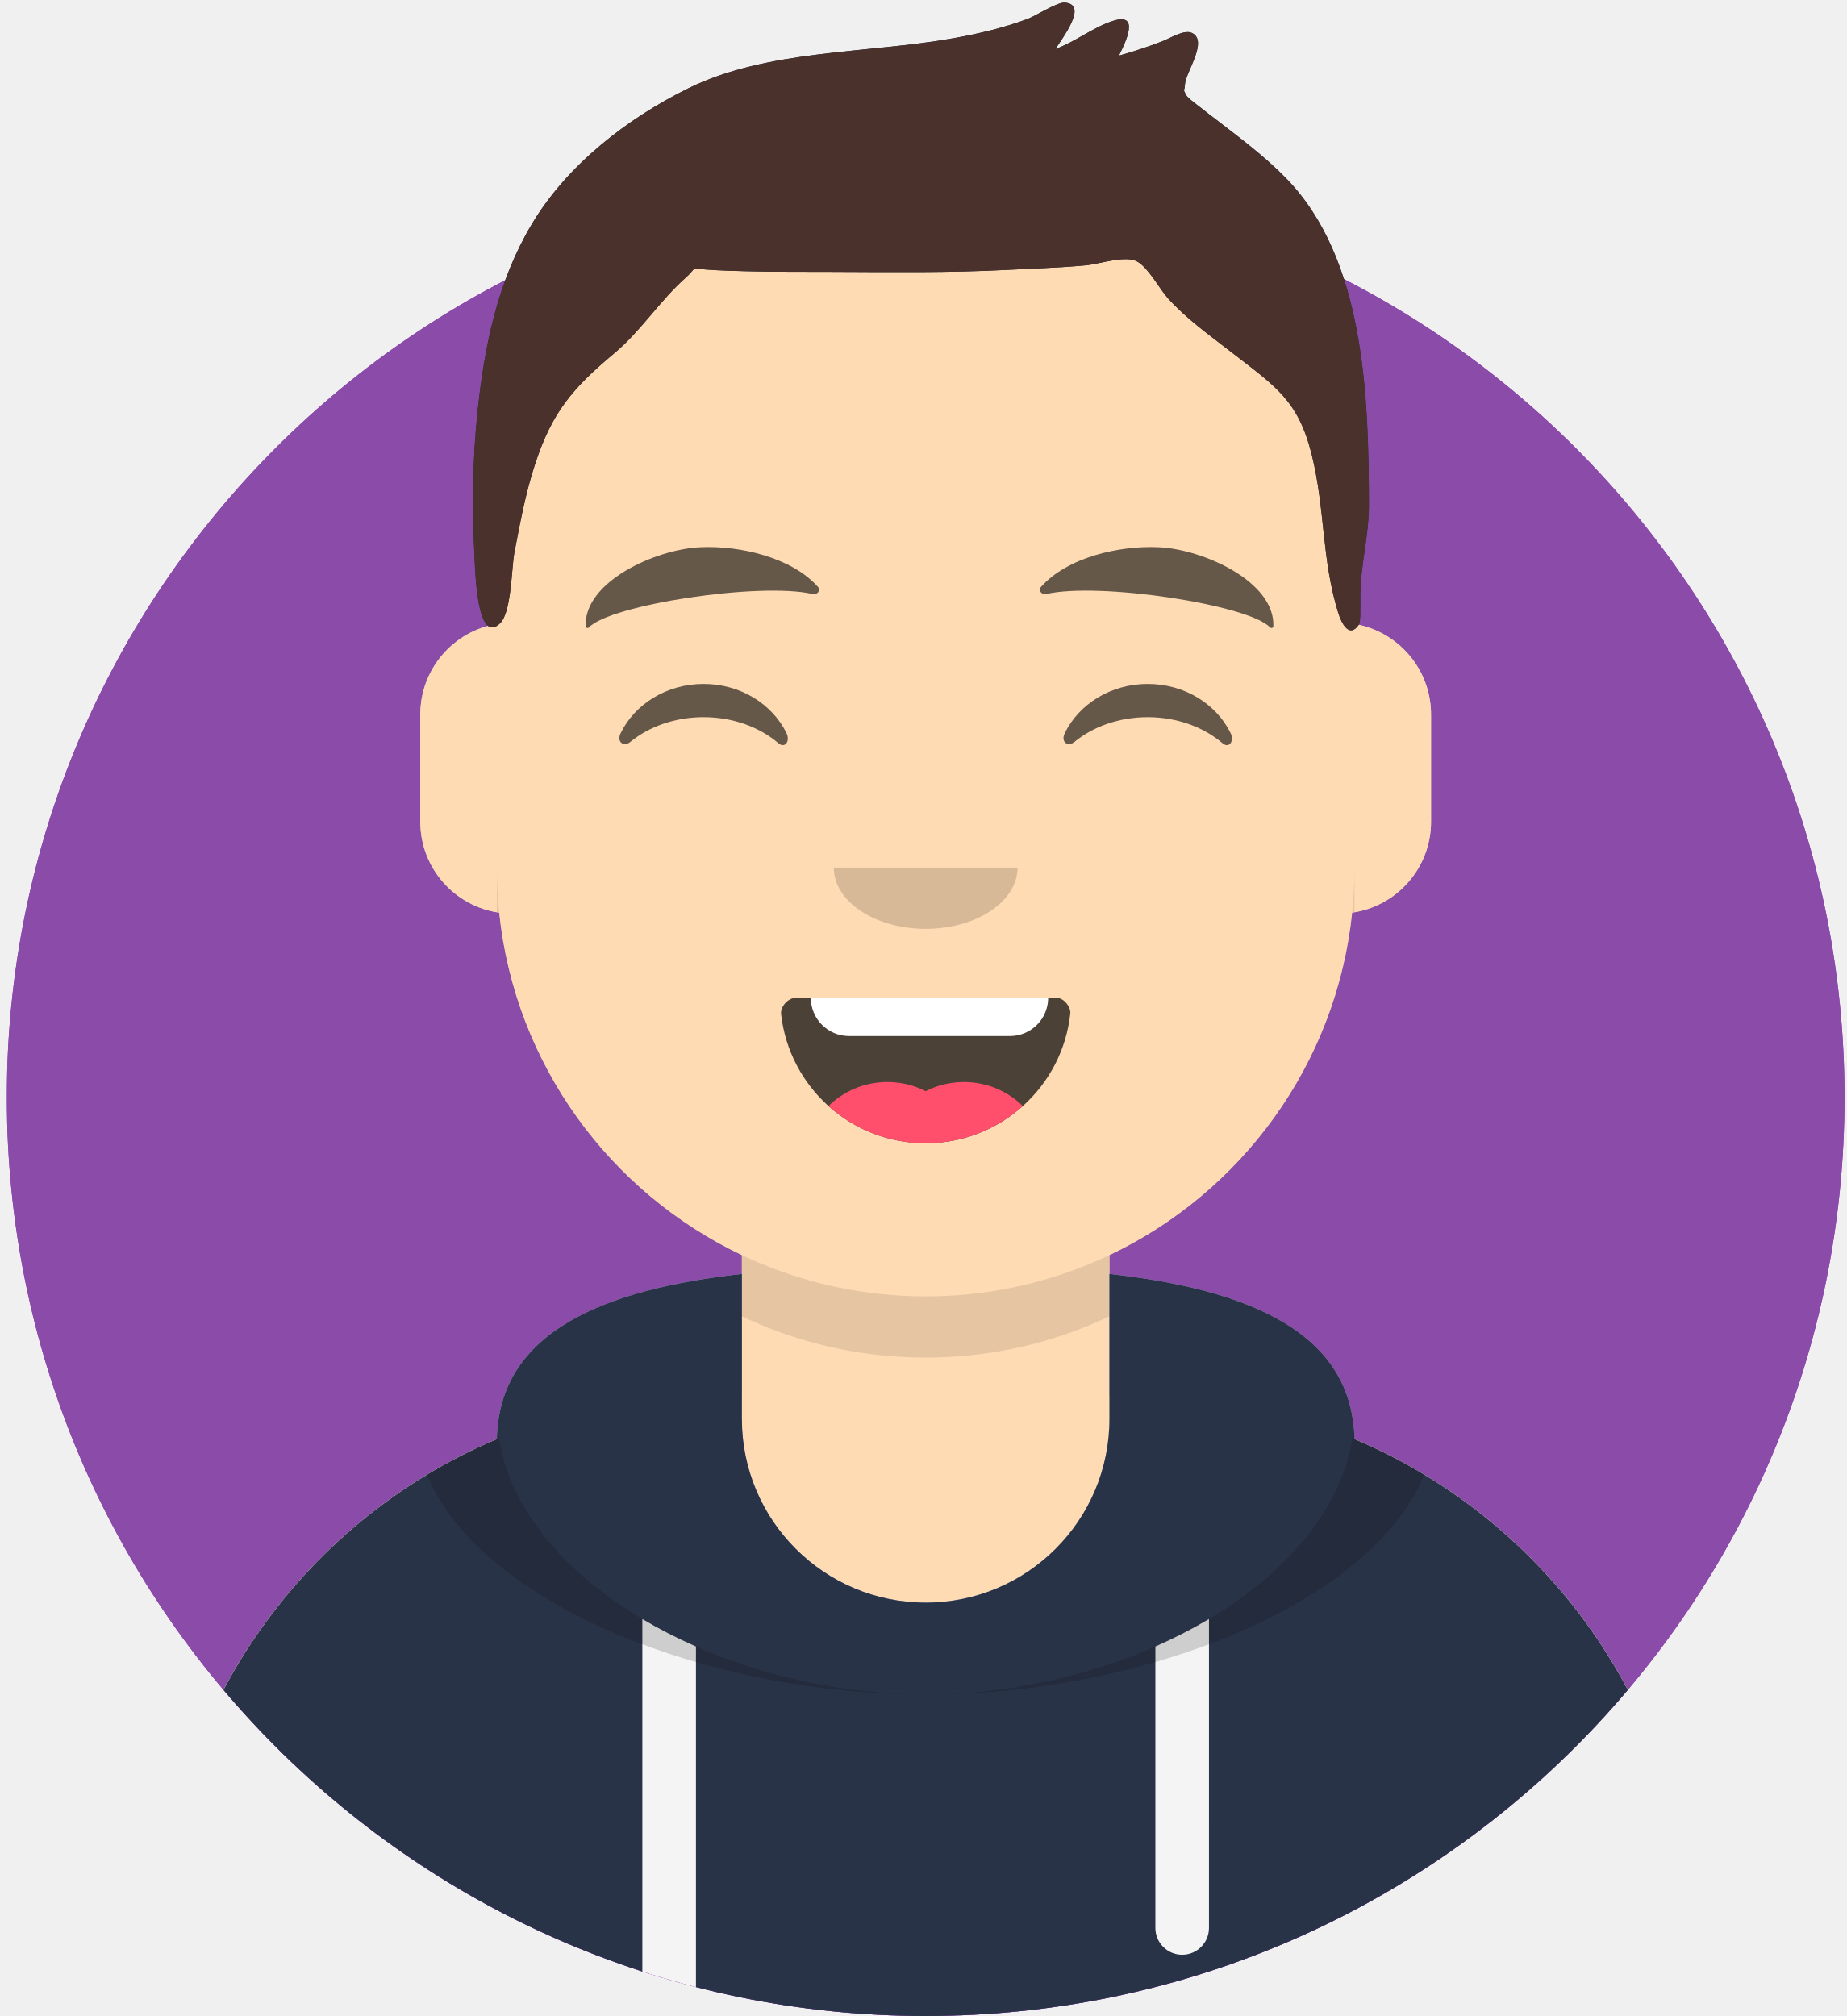
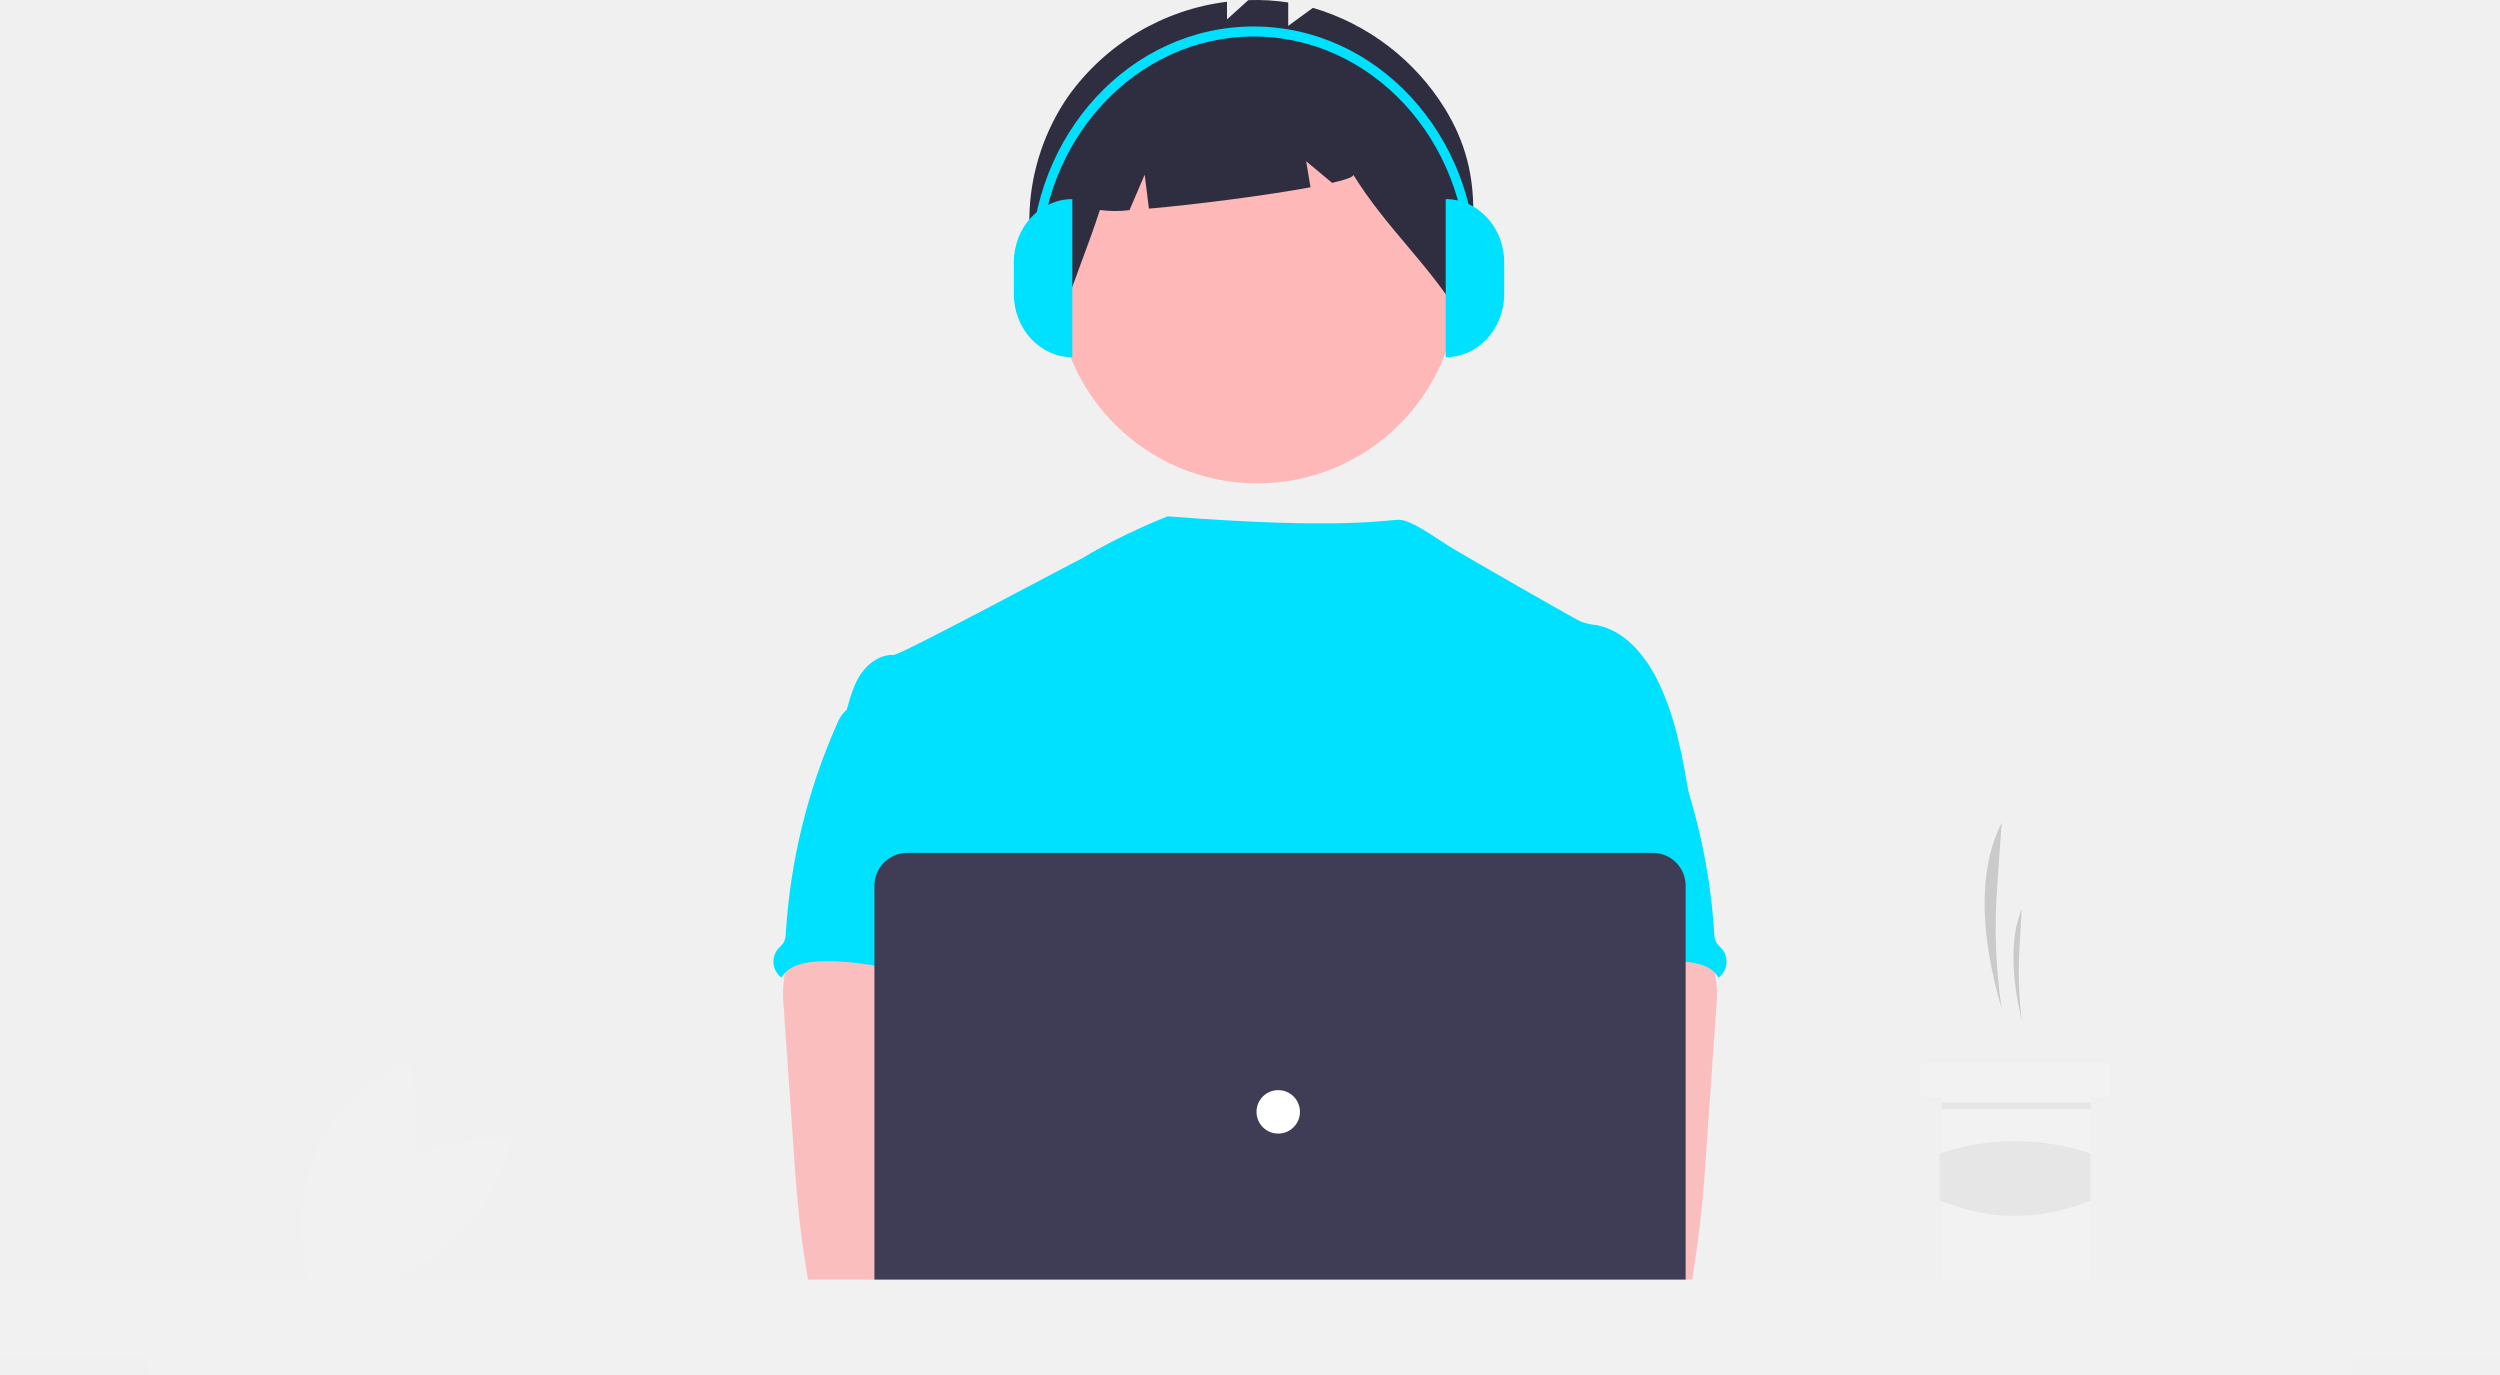
- <svg xmlns="http://www.w3.org/2000/svg" xmlns:xlink="http://www.w3.org/1999/xlink" width="217px" height="237px" viewBox="0 0 217 237" version="1.1">
-   <defs>
-     <circle id="path-1" cx="108" cy="108" r="108" />
-     <path d="M-3.19744231e-14,144 L-3.19744231e-14,-1.42108547e-14 L237.6,-1.42108547e-14 L237.6,144 L226.8,144 C226.8,203.647 178.447,252 118.8,252 C59.153,252 10.8,203.647 10.8,144 L10.8,144 L-3.19744231e-14,144 Z" id="path-3" />
-     <path d="M90,0 C117.835,-5.11323436e-15 140.4,22.565 140.4,50.4 L140.401,55.949 C145.508,56.807 149.4,61.249 149.4,66.6 L149.4,79.2 C149.4,84.647 145.367,89.152 140.125,89.893 C138.265,107.718 127.114,122.78 111.601,130.149 L111.6,146.7 L115.2,146.7 C150.988,146.7 180,175.712 180,211.5 L180,219.6 L0,219.6 L0,211.5 C-4.38277231e-15,175.712 29.012,146.7 64.8,146.7 L68.4,146.7 L68.4,130.15 C52.886,122.78 41.735,107.718 39.875,89.893 C34.633,89.152 30.6,84.647 30.6,79.2 L30.6,66.6 C30.6,61.249 34.492,56.806 39.6,55.949 L39.6,50.4 C39.6,22.565 62.165,5.11323436e-15 90,0 Z" id="path-5" />
-     <path d="M140.401,11.764 C156.691,13.587 169.2,18.597 169.2,31.569 L169.194,31.18 C192.467,41.01 208.8,64.047 208.8,90.9 L208.8,99 L28.8,99 L28.8,90.9 C28.8,64.047 45.133,41.01 68.406,31.18 C68.653,18.496 81.073,13.568 97.2,11.764 L97.2,28.8 C97.2,40.729 106.871,50.4 118.8,50.4 C130.729,50.4 140.4,40.729 140.4,28.8 L140.4,28.8 Z" id="path-7" />
-     <path d="M31.606,13.615 C32.558,22.158 39.803,28.8 48.6,28.8 C57.424,28.8 64.687,22.117 65.603,13.536 C65.676,12.845 64.905,11.7 63.938,11.7 C50.534,11.7 40.264,11.7 33.378,11.7 C32.406,11.7 31.511,12.761 31.606,13.615 Z" id="path-9" />
-     <rect id="path-11" x="0" y="0" width="237.6" height="252" />
-     <path d="M118.135,20.928 C115.651,18.39 112.767,16.236 109.962,14.076 C109.343,13.6 108.715,13.135 108.109,12.641 C107.972,12.528 106.563,11.519 106.394,11.148 C105.988,10.254 106.224,10.95 106.28,9.884 C106.35,8.535 109.1,4.727 107.048,3.854 C106.146,3.47 104.536,4.492 103.67,4.83 C101.977,5.49 100.263,6.054 98.512,6.54 C99.351,4.869 100.95,1.524 97.944,2.419 C95.603,3.116 93.421,4.91 91.068,5.753 C91.847,4.477 94.96,0.523 92.147,0.302 C91.271,0.233 88.724,1.875 87.782,2.226 C84.959,3.275 82.075,3.953 79.111,4.487 C69.033,6.304 57.248,5.786 47.923,10.374 C40.735,13.911 33.636,19.4 29.484,26.389 C25.481,33.125 23.984,40.498 23.146,48.217 C22.532,53.882 22.482,59.738 22.769,65.424 C22.863,67.287 23.073,75.874 25.779,73.273 C27.127,71.978 27.117,66.745 27.457,64.974 C28.133,61.451 28.783,57.911 29.91,54.5 C31.895,48.49 34.238,45.687 39.184,41.547 C42.359,38.89 44.588,35.3 47.625,32.62 C48.99,31.416 47.949,31.542 50.143,31.7 C51.616,31.806 53.097,31.846 54.574,31.885 C57.99,31.974 61.412,31.951 64.829,31.963 C71.711,31.988 78.561,32.085 85.437,31.725 C88.492,31.565 91.556,31.478 94.603,31.195 C96.306,31.038 99.326,29.947 100.728,30.78 C102.01,31.543 103.342,34.034 104.263,35.054 C106.438,37.464 109.032,39.305 111.576,41.282 C116.881,45.403 119.559,46.98 121.17,53.421 C122.775,59.838 122.325,65.791 124.312,72.106 C124.662,73.217 125.586,75.13 126.726,73.415 C126.937,73.096 126.883,71.345 126.883,70.337 C126.883,66.27 127.913,63.218 127.9,59.123 C127.849,46.674 127.447,30.442 118.135,20.928 Z" id="path-13" />
-   </defs>
-   <g id="Website" stroke="none" stroke-width="1" fill="none" fill-rule="evenodd">
-     <g id="mf-avatar" transform="translate(-10, -15)">
-       <g id="Circle" transform="translate(10.8, 36)">
-         <mask id="mask-2" fill="white">
-           <use xlink:href="#path-1" />
-         </mask>
-         <use id="Circle-Background" fill="#972dc2" xlink:href="#path-1" />
-         <g id="🖍-Circle-Color" mask="url(#mask-2)" fill="#8a4ca8">
-           <rect id="🖍Color" x="0" y="0" width="216.445" height="216" />
-         </g>
-       </g>
-       <mask id="mask-4" fill="white">
-         <use xlink:href="#path-3" />
-       </mask>
-       <g id="Mask" />
-       <g id="Avataaar" mask="url(#mask-4)">
-         <g id="Body" transform="translate(28.8, 32.4)">
-           <mask id="mask-6" fill="white">
-             <use xlink:href="#path-5" />
-           </mask>
-           <use fill="#D0C6AC" xlink:href="#path-5" />
-           <g id="Skin/👶🏻-05-Pale" mask="url(#mask-6)" fill="#FFDBB4">
-             <g transform="translate(-28.8, 0)" id="Color">
-               <rect x="0" y="0" width="238.384" height="220.355" />
-             </g>
-           </g>
-           <path d="M39.6,84.6 C39.6,112.435 62.165,135 90,135 C117.835,135 140.4,112.435 140.4,84.6 L140.4,84.6 L140.4,91.8 C140.4,119.635 117.835,142.2 90,142.2 C62.165,142.2 39.6,119.635 39.6,91.8 Z" id="Neck-Shadow" fill-opacity="0.1" fill="#000000" mask="url(#mask-6)" />
-         </g>
-         <g id="Clothing/Hoodie" transform="translate(0, 153)">
-           <mask id="mask-8" fill="white">
-             <use xlink:href="#path-7" />
-           </mask>
-           <use id="Hoodie" fill="#B7C1DB" fill-rule="evenodd" xlink:href="#path-7" />
-           <g id="Color/Palette/Slate" mask="url(#mask-8)" fill="#293347" fill-rule="evenodd">
-             <rect id="🖍Color" x="0" y="0" width="238.491" height="99" />
-           </g>
-           <path d="M91.8,55.565 L91.8,99 L85.5,99 L85.499,52.335 C87.483,53.514 89.592,54.594 91.8,55.565 Z M152.101,52.334 L152.1,88.65 C152.1,90.39 150.69,91.8 148.95,91.8 C147.21,91.8 145.8,90.39 145.8,88.65 L145.801,55.565 C148.009,54.594 150.118,53.513 152.101,52.334 Z" id="Straps" fill="#F4F4F4" fill-rule="evenodd" mask="url(#mask-8)" />
-           <path d="M155.733,11.451 C169.28,14.013 178.65,19.118 178.65,29.077 C178.65,46.818 148.916,61.2 118.8,61.2 C88.684,61.2 58.95,46.818 58.95,29.077 C58.95,19.118 68.32,14.013 81.867,11.451 C73.689,14.466 68.4,19.534 68.4,27.969 C68.4,46.322 93.439,61.2 118.8,61.2 C144.161,61.2 169.2,46.322 169.2,27.969 C169.2,19.71 164.13,14.679 156.241,11.642 Z" id="Shadow" fill-opacity="0.16" fill="#000000" fill-rule="evenodd" mask="url(#mask-8)" />
-         </g>
-         <g id="Face" transform="translate(68.4, 73.8)">
-           <g id="Mouth/Smile" transform="translate(1.8, 46.8)">
-             <mask id="mask-10" fill="white">
-               <use xlink:href="#path-9" />
-             </mask>
-             <use id="Mouth" fill-opacity="0.7" fill="#000000" fill-rule="evenodd" xlink:href="#path-9" />
-             <path d="M39.6,1.8 L58.5,1.8 C60.985,1.8 63,3.815 63,6.3 L63,11.7 C63,14.185 60.985,16.2 58.5,16.2 L39.6,16.2 C37.115,16.2 35.1,14.185 35.1,11.7 L35.1,6.3 C35.1,3.815 37.115,1.8 39.6,1.8 Z" id="Teeth" fill="#FFFFFF" fill-rule="evenodd" mask="url(#mask-10)" />
-             <g id="Tongue" stroke-width="1" fill-rule="evenodd" mask="url(#mask-10)" fill="#FF4F6D">
-               <g transform="translate(34.2, 21.6)">
-                 <circle cx="9.9" cy="9.9" r="9.9" />
-                 <circle cx="18.9" cy="9.9" r="9.9" />
-               </g>
-             </g>
-           </g>
-           <g id="Nose/Default" transform="translate(25.2, 36)" fill="#000000" fill-opacity="0.16">
-             <path d="M14.4,7.2 C14.4,11.176 19.235,14.4 25.2,14.4 L25.2,14.4 C31.165,14.4 36,11.176 36,7.2" id="Nose" />
-           </g>
-           <g id="Eyes/Happy-😁" transform="translate(0, 7.2)" fill="#000000" fill-opacity="0.6">
-             <path d="M14.544,20.203 C16.206,16.784 19.948,14.4 24.298,14.4 C28.632,14.4 32.363,16.767 34.034,20.166 C34.53,21.176 33.824,22.003 33.112,21.39 C30.906,19.494 27.773,18.309 24.298,18.309 C20.931,18.309 17.886,19.421 15.694,21.214 C14.892,21.87 14.058,21.203 14.544,20.203 Z" id="Squint" />
-             <path d="M66.744,20.203 C68.406,16.784 72.148,14.4 76.498,14.4 C80.832,14.4 84.563,16.767 86.234,20.166 C86.73,21.176 86.024,22.003 85.312,21.39 C83.106,19.494 79.973,18.309 76.498,18.309 C73.131,18.309 70.086,19.421 67.894,21.214 C67.092,21.87 66.258,21.203 66.744,20.203 Z" id="Squint" />
-           </g>
-           <g id="Eyebrow/Natural/Default-Natural" fill="#000000" fill-opacity="0.6">
-             <path d="M23.435,5.589 C18.25,6.285 10.164,10.805 10.84,16.036 C10.862,16.207 11.121,16.261 11.233,16.118 C13.471,13.248 30.774,9.033 37.075,9.913 C37.652,9.994 38.032,9.399 37.639,9.027 C34.269,5.845 28.08,4.961 23.435,5.589" id="Eyebrow" transform="translate(24.3, 10.8) rotate(5) translate(-24.3, -10.8) " />
-             <path d="M76.535,5.589 C71.35,6.285 63.264,10.805 63.94,16.036 C63.962,16.207 64.221,16.261 64.333,16.118 C66.571,13.248 83.874,9.033 90.175,9.913 C90.752,9.994 91.132,9.399 90.739,9.027 C87.369,5.845 81.18,4.961 76.535,5.589" id="Eyebrow" transform="translate(77.4, 10.8) scale(-1, 1) rotate(5) translate(-77.4, -10.8) " />
-           </g>
-         </g>
-         <g id="Top">
-           <mask id="mask-12" fill="white">
-             <use xlink:href="#path-11" />
-           </mask>
-           <g id="Mask" />
-           <g mask="url(#mask-12)">
-             <g transform="translate(43, 15)">
-               <mask id="mask-14" fill="white">
-                 <use xlink:href="#path-13" />
-               </mask>
-               <use id="Short-Hair" stroke="none" fill="#1F3140" fill-rule="evenodd" xlink:href="#path-13" />
-               <g id="Color/Hair/Brown-Dark" stroke="none" fill="none" mask="url(#mask-14)" fill-rule="evenodd">
-                 <g transform="translate(-43.1, -15)" fill="#4A312C" id="Color">
-                   <rect x="0" y="0" width="239.107" height="252.406" />
-                 </g>
-               </g>
-             </g>
-           </g>
-         </g>
-       </g>
-     </g>
-   </g>
+ <svg xmlns="http://www.w3.org/2000/svg" data-name="Layer 1" width="878.63" height="483" viewBox="0 0 878.63 483">
+   <path d="M294.716,621.203c-19.511,14.544-25.04,40.135-25.04,40.135s26.104,2.009,45.615-12.535,25.04-40.135,25.04-40.135S314.227,606.659,294.716,621.203Z" transform="translate(-160.6848 -208.5)" fill="#f1f1f1" />
+   <path d="M302.844,628.032c-9.377,22.456-32.862,34.028-32.862,34.028s-8.281-24.837,1.096-47.293,32.862-34.028,32.862-34.028S312.221,605.576,302.844,628.032Z" transform="translate(-160.6848 -208.5)" fill="#f1f1f1" />
+   <path d="M864.187,563.114h0a194.657,194.657,0,0,1-1.633-42.195l1.633-23.307h0c-9,17.908-6.966,41.479,0,65.502Z" transform="translate(-160.6848 -208.5)" fill="#cacaca" />
+   <path d="M871.205,567.013h0a143.091,143.091,0,0,1-.786-25.116l.786-13.873h0C866.875,538.683,867.854,552.713,871.205,567.013Z" transform="translate(-160.6848 -208.5)" fill="#cacaca" />
+   <path d="M902.401,584.17v7.798a2.352,2.352,0,0,1-2.339,2.339h-3.899a.777.777,0,0,0-.78.78v63.943a2.351,2.351,0,0,1-2.339,2.339H845.476a2.341,2.341,0,0,1-2.339-2.339V595.087a.782.782,0,0,0-.78-.78H837.678a2.341,2.341,0,0,1-2.339-2.339v-7.798a2.336,2.336,0,0,1,2.339-2.339h62.383A2.346,2.346,0,0,1,902.401,584.17Z" transform="translate(-160.6848 -208.5)" fill="#f2f2f2" />
+   <rect x="682.522" y="387.445" width="52.246" height="2.339" fill="#e6e6e6" />
+   <path d="M895.383,630.369c-17.483,7.235-35.156,7.315-53.026,0v-16.481a83.274,83.274,0,0,1,53.026,0Z" transform="translate(-160.6848 -208.5)" fill="#e6e6e6" />
+   <circle id="fff0188c-9915-4c0d-8339-9317a77083e8" data-name="Ellipse 276" cx="441.853" cy="99.211" r="70.666" fill="#feb8b8" />
+   <path id="ac220ed6-7c3f-4d1e-8d82-3295770c496a-201" data-name="Path 1461" d="M668.54,246.746a81.614,81.614,0,0,0-46.43-35.492l-8.675,6.331v-8.22a75.123,75.123,0,0,0-14.032-.817l-7.485,6.772V209.11a80.834,80.834,0,0,0-55.763,33.169c-16.254,23.432-18.998,56.032-3.011,79.652,4.388-13.487,9.715-26.142,14.104-39.628a39.916,39.916,0,0,0,10.399.05l5.339-12.459,1.492,11.931c16.55-1.441,41.096-4.607,56.785-7.508l-1.526-9.154,9.128,7.606c4.806-1.106,7.66-2.11,7.425-2.877,11.668,18.811,25.948,30.826,37.616,49.637C678.337,293.006,683.437,270.951,668.54,246.746Z" transform="translate(-160.6848 -208.5)" fill="#2f2e41" />
+   <path d="M754.52,489.43c-2.43-14.619-4.936-29.519-11.731-42.689-4.466-8.626-11.554-16.847-21.11-18.552a20.422,20.422,0,0,1-5.497-1.272c-2.8-1.349-40.425-22.827-46.405-26.568-5.135-3.212-13.24-9.158-17.327-9.158-4.112-.09-19.878,3.579-81.414-1.231,0,0-16.905,6.663-29.985,14.743-.198-.131-63.869,34.06-66.261,33.97-4.53-.191-8.741,2.71-11.338,6.362-2.596,3.652-3.814,8.174-5.089,12.546,13.907,30.97,26.631,61.98,40.539,92.95a7.931,7.931,0,0,1,1.006,3.815,9.31,9.31,0,0,1-1.73,3.815c-6.82,10.956-6.603,24.736-5.858,37.613.746,12.877,1.668,26.478-4.087,38.02-1.565,3.169-3.601,6.069-5.089,9.238-3.486,7.177-4.746,30.131-2.71,37.842l255.121,7.309C730.067,673.102,754.52,489.43,754.52,489.43Z" transform="translate(-160.6848 -208.5)" fill="#00e1ff" />
+   <path id="bb46eb08-8e3e-4ac5-913b-26d221d967b9-202" data-name="Path 1421" d="M436.31,551.903a45.043,45.043,0,0,0-.153,11.109l3.657,52.513c.343,4.949.681,9.887,1.146,14.824.877,9.581,2.188,19.086,3.815,28.578a5.09,5.09,0,0,0,5.216,4.949c16.096,3.406,32.726,3.27,49.153,2.342,25.067-1.399,89.198-4.046,93.116-9.136s1.635-13.322-3.474-17.438-89.739-14.149-89.739-14.149c.827-6.553,3.321-12.724,5.688-18.946,4.25-11.035,8.22-22.432,8.297-34.253s-4.377-24.25-14.061-31.022c-7.966-5.56-18.221-6.591-27.928-6.362-7.062.203-19.265-1.489-25.716,1.272C440.223,538.431,437.264,546.905,436.31,551.903Z" transform="translate(-160.6848 -208.5)" fill="#fbbebe" />
+   <path id="efe93a1e-ccdd-49fd-af5f-e26394aa0937-203" data-name="Path 1430" d="M457.627,458.523a13.17,13.17,0,0,0-2.824,4.518A213.588,213.588,0,0,0,436.862,536.356a7.329,7.329,0,0,1-.827,3.55,15.535,15.535,0,0,1-1.87,2.023,7.024,7.024,0,0,0,.84,9.898q.173.146.356.281c2.099-3.951,7.125-5.242,11.592-5.586,21.389-1.692,42.282,8.259,63.734,7.508-1.514-5.23-3.691-10.256-4.925-15.548-5.459-23.502,8.156-49.089-.191-71.726-1.667-4.53-4.453-8.983-8.843-10.968a23.555,23.555,0,0,0-5.662-1.499c-5.421-.98-16.212-5.166-21.453-3.486-1.935.624-2.697,2.443-4.301,3.542C462.877,455.902,459.646,456.474,457.627,458.523Z" transform="translate(-160.6848 -208.5)" fill="#00e1ff" />
+   <path id="a38c3c09-000b-42b7-8619-0229d8aff5e9-204" data-name="Path 1421" d="M754.672,536.183c-6.451-2.762-18.653-1.069-25.716-1.272-9.707-.229-19.962.802-27.928,6.362-9.684,6.772-14.137,19.201-14.061,31.022s4.046,23.218,8.297,34.253c2.366,6.222,4.861,12.393,5.688,18.946,0,0-84.63,10.034-89.739,14.149s-7.392,12.348-3.474,17.438,126.173,10.2,142.269,6.794a5.09,5.09,0,0,0,5.216-4.949c1.627-9.491,2.937-18.996,3.815-28.578.465-4.937.802-9.874,1.146-14.824l3.657-52.513a45.043,45.043,0,0,0-.153-11.109C762.736,546.905,759.777,538.431,754.672,536.183Z" transform="translate(-160.6848 -208.5)" fill="#fbbebe" />
+   <path id="bd3879bf-5d05-49be-b690-c4d97e29a2ab-205" data-name="Path 1430" d="M734.687,454.346c-1.603-1.099-2.366-2.918-4.301-3.542-5.241-1.68-16.032,2.507-21.453,3.486a23.555,23.555,0,0,0-5.662,1.499c-4.389,1.985-7.175,6.438-8.843,10.968-8.347,22.637,5.268,48.224-.191,71.726-1.234,5.293-3.411,10.318-4.925,15.548,21.453.751,42.346-9.2,63.734-7.508,4.467.343,9.493,1.635,11.592,5.586q.183-.135.356-.281a7.024,7.024,0,0,0,.84-9.898,15.535,15.535,0,0,1-1.87-2.023,7.329,7.329,0,0,1-.827-3.55,213.588,213.588,0,0,0-17.941-73.316,13.17,13.17,0,0,0-2.824-4.518C740.354,456.474,737.123,455.902,734.687,454.346Z" transform="translate(-160.6848 -208.5)" fill="#00e1ff" />
+   <circle cx="420.924" cy="438.81" r="19.073" fill="#fbbebe" />
+   <circle cx="463.156" cy="438.81" r="19.073" fill="#fbbebe" />
+   <path d="M741.572,690.288H479.542a11.552,11.552,0,0,1-11.539-11.539V519.783a11.552,11.552,0,0,1,11.539-11.539H741.572a11.552,11.552,0,0,1,11.539,11.539V678.75A11.552,11.552,0,0,1,741.572,690.288Z" transform="translate(-160.6848 -208.5)" fill="#3f3d56" />
+   <circle id="bf1cdf42-3b4f-4239-91c9-f6802a29e918" data-name="Ellipse 263" cx="449.236" cy="390.766" r="7.635" fill="#fff" />
+   <polygon points="878.63 449.724 0 449.724 0 476.724 51.97 476.724 51.97 483 826.68 483 826.68 476.724 878.63 476.724 878.63 449.724" fill="#f1f1f1" />
+   <path d="M537.556,334.049h0c-11.355,0-20.559-9.952-20.559-22.229h0V300.705c0-12.277,9.205-22.229,20.559-22.229h0v55.574Z" transform="translate(-160.6848 -208.5)" fill="#00e1ff" />
+   <path d="M668.779,278.476h0c11.355,0,20.559,9.952,20.559,22.229v11.115c0,12.277-9.205,22.229-20.559,22.229h0V278.476Z" transform="translate(-160.6848 -208.5)" fill="#00e1ff" />
+   <path d="M679.553,302.452h-3.262c0-44.73-33.656-81.121-75.026-81.121-41.369,0-75.026,36.391-75.026,81.121h-3.262c0-46.675,35.12-84.648,78.288-84.648C644.433,217.804,679.553,255.777,679.553,302.452Z" transform="translate(-160.6848 -208.5)" fill="#00e1ff" />
</svg>
